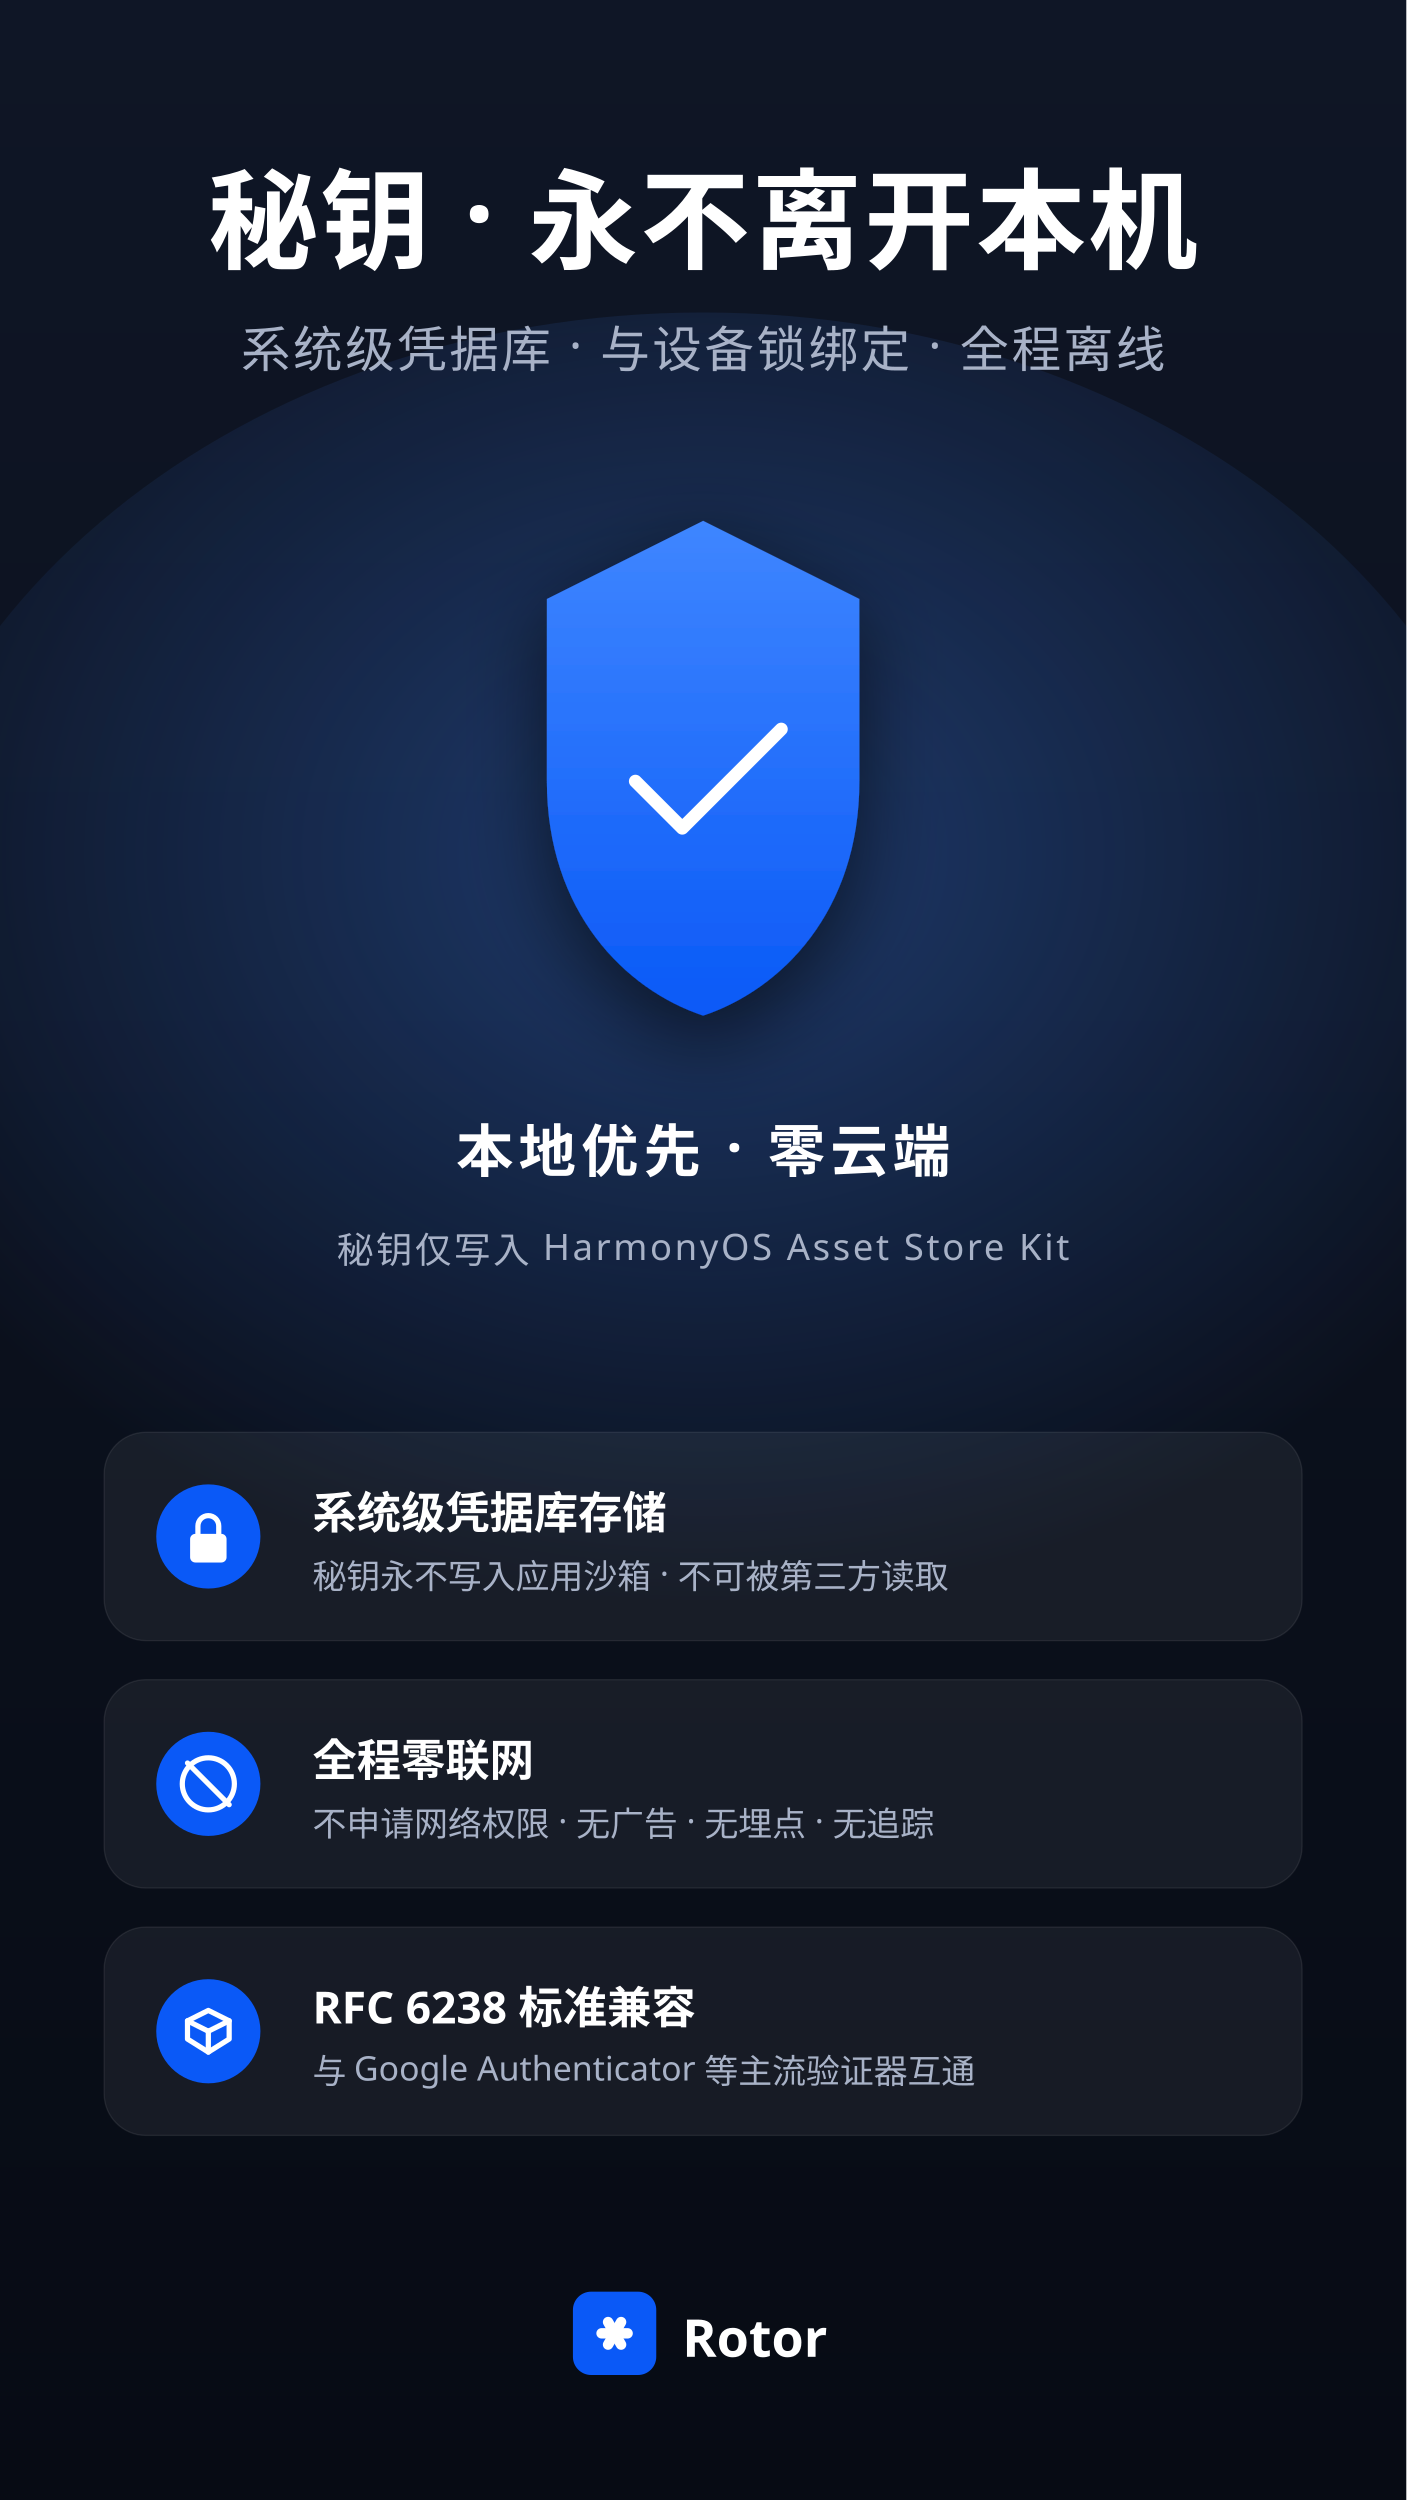
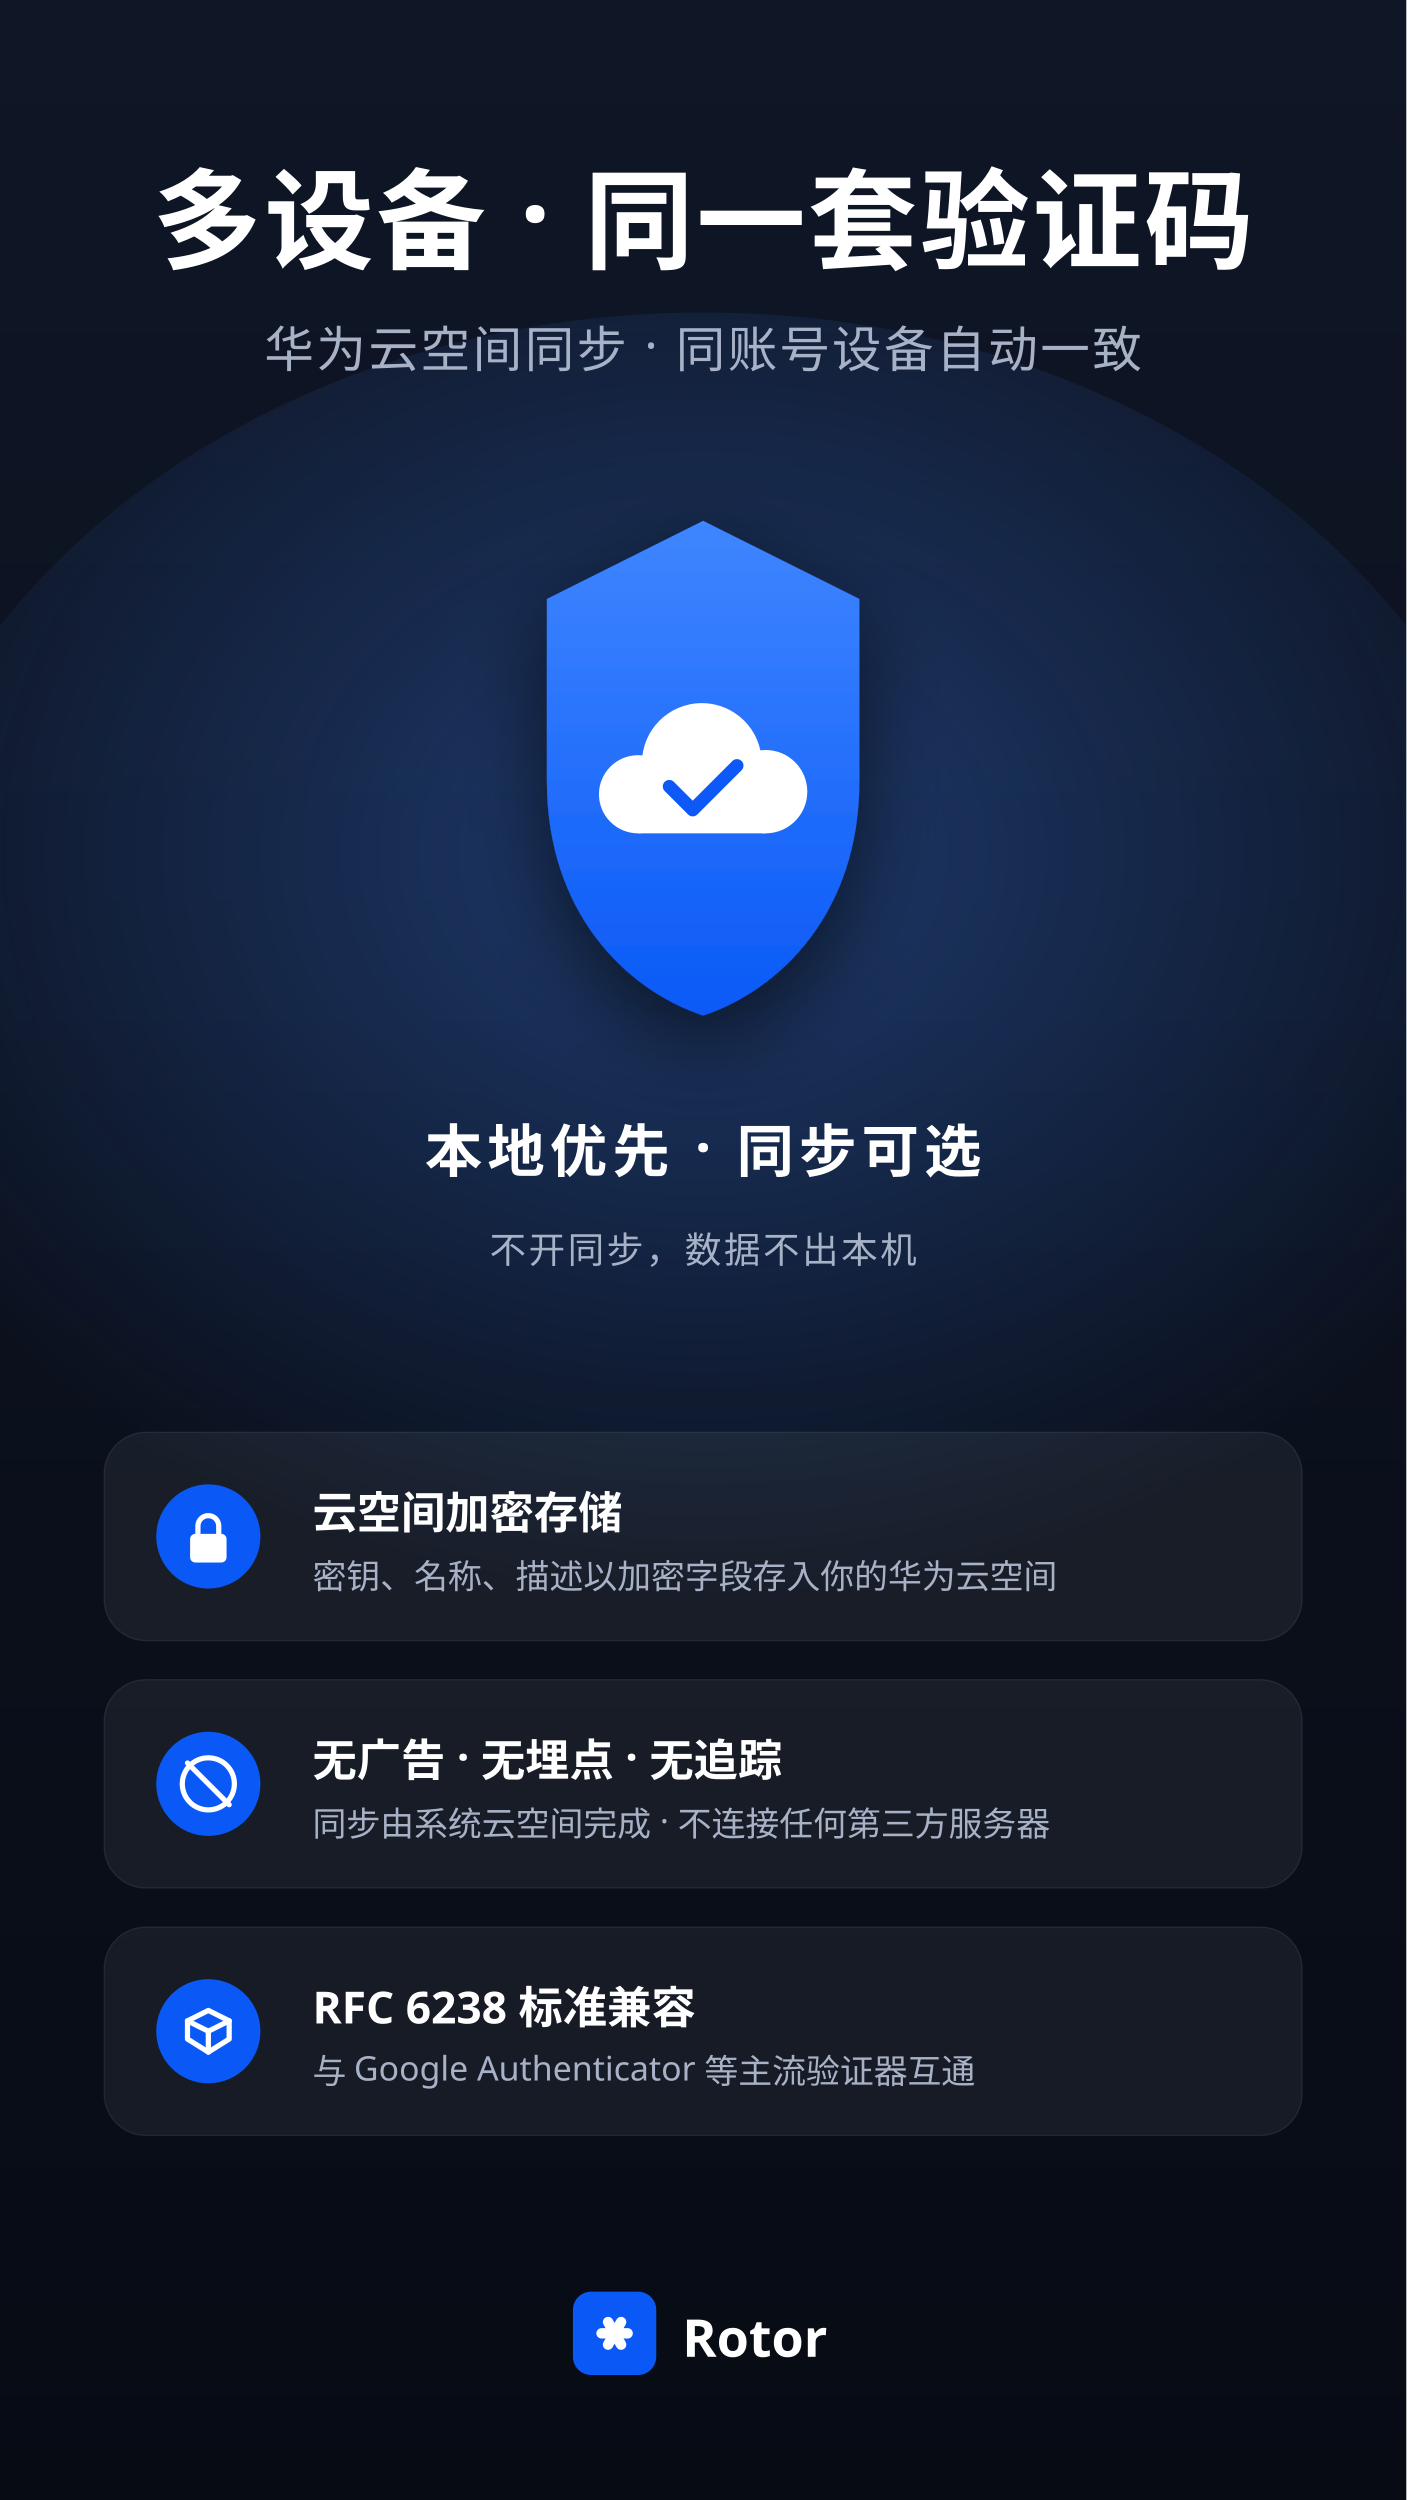
<svg xmlns="http://www.w3.org/2000/svg" width="1080" height="1920" viewBox="0 0 1080 1920">
  <defs>
    <linearGradient id="bg" x1="0" y1="0" x2="0" y2="1">
      <stop offset="0" stop-color="#0F1626" />
      <stop offset="1" stop-color="#070B14" />
    </linearGradient>
    <radialGradient id="glow" cx="0.5" cy="0.4" r="0.55">
      <stop offset="0" stop-color="#3F86FF" stop-opacity="0.35" />
      <stop offset="1" stop-color="#3F86FF" stop-opacity="0" />
    </radialGradient>
    <linearGradient id="shieldFill" x1="0" y1="0" x2="0" y2="1">
      <stop offset="0" stop-color="#3F86FF" />
      <stop offset="1" stop-color="#0A59F7" />
    </linearGradient>
    <filter id="shieldGlow" x="-30%" y="-20%" width="160%" height="160%">
      <feGaussianBlur in="SourceAlpha" stdDeviation="32" />
      <feOffset dx="0" dy="20" />
      <feComponentTransfer>
        <feFuncA type="linear" slope="0.6" />
      </feComponentTransfer>
      <feMerge>
        <feMergeNode />
        <feMergeNode in="SourceGraphic" />
      </feMerge>
    </filter>
  </defs>
  <rect width="1080" height="1920" fill="url(#bg)" />
  <ellipse cx="540" cy="760" rx="640" ry="520" fill="url(#glow)" />
-   <text x="540" y="200" text-anchor="middle" font-family="PingFang SC, Hiragino Sans GB, Heiti SC, sans-serif" font-size="84" font-weight="800" fill="#FFFFFF" letter-spacing="2">秘钥 · 永不离开本机</text>
-   <text x="540" y="282" text-anchor="middle" font-family="PingFang SC, Hiragino Sans GB, Heiti SC, sans-serif" font-size="38" font-weight="400" fill="#A8B2C7" letter-spacing="2">系统级凭据库 · 与设备锁绑定 · 全程离线</text>
+   <text x="540" y="200" text-anchor="middle" font-family="PingFang SC, Hiragino Sans GB, Heiti SC, sans-serif" font-size="84" font-weight="800" fill="#FFFFFF" letter-spacing="2">多设备 · 同一套验证码</text>
+   <text x="540" y="282" text-anchor="middle" font-family="PingFang SC, Hiragino Sans GB, Heiti SC, sans-serif" font-size="38" font-weight="400" fill="#A8B2C7" letter-spacing="2">华为云空间同步 · 同账号设备自动一致</text>
  <g filter="url(#shieldGlow)" transform="translate(380 400)">
    <path d="M 160 0 L 280 60 L 280 200 C 280 300 220 360 160 380 C 100 360 40 300 40 200 L 40 60 Z" fill="url(#shieldFill)" />
-     <g transform="translate(160 200)" stroke="#FFFFFF" stroke-width="10" fill="none" stroke-linecap="round" stroke-linejoin="round">
-       <path d="M -52 0 L -16 36 L 60 -40" />
+     <g fill="#FFFFFF">
+       <circle cx="159" cy="186" r="46" />
+       <circle cx="110" cy="210" r="30" />
+       <circle cx="208" cy="208" r="32" />
+       <rect x="110" y="200" width="98" height="40" />
+     </g>
+     <g stroke="#0A59F7" stroke-width="10" fill="none" stroke-linecap="round" stroke-linejoin="round">
+       <path d="M 134 204 L 152 222 L 186 188" />
    </g>
  </g>
-   <text x="540" y="900" text-anchor="middle" font-family="PingFang SC, Hiragino Sans GB, Heiti SC, sans-serif" font-size="44" font-weight="700" fill="#FFFFFF" letter-spacing="4">本地优先 · 零云端</text>
-   <text x="540" y="970" text-anchor="middle" font-family="PingFang SC, Hiragino Sans GB, Heiti SC, sans-serif" font-size="28" fill="#A8B2C7" letter-spacing="2">秘钥仅写入 HarmonyOS Asset Store Kit</text>
+   <text x="540" y="900" text-anchor="middle" font-family="PingFang SC, Hiragino Sans GB, Heiti SC, sans-serif" font-size="44" font-weight="700" fill="#FFFFFF" letter-spacing="4">本地优先 · 同步可选</text>
+   <text x="540" y="970" text-anchor="middle" font-family="PingFang SC, Hiragino Sans GB, Heiti SC, sans-serif" font-size="28" fill="#A8B2C7" letter-spacing="2">不开同步，数据不出本机</text>
  <g transform="translate(80 1100)">
    <rect x="0" y="0" width="920" height="160" rx="32" fill="#FFFFFF" fill-opacity="0.06" stroke="#FFFFFF" stroke-opacity="0.08" />
    <g transform="translate(40 40)">
      <circle cx="40" cy="40" r="40" fill="#0A59F7" />
      <g transform="translate(20 18)" stroke="#FFFFFF" stroke-width="4" fill="none" stroke-linecap="round" stroke-linejoin="round">
        <path d="M 12 20 V 14 a 8 8 0 1 1 16 0 V 20" />
        <rect x="6" y="20" width="28" height="22" rx="4" fill="#FFFFFF" stroke="none" />
      </g>
    </g>
-     <text x="160" y="74" font-family="PingFang SC, Hiragino Sans GB, Heiti SC, sans-serif" font-size="34" font-weight="600" fill="#FFFFFF">系统级凭据库存储</text>
-     <text x="160" y="120" font-family="PingFang SC, Hiragino Sans GB, Heiti SC, sans-serif" font-size="26" fill="#A8B2C7">秘钥永不写入应用沙箱 · 不可被第三方读取</text>
+     <text x="160" y="74" font-family="PingFang SC, Hiragino Sans GB, Heiti SC, sans-serif" font-size="34" font-weight="600" fill="#FFFFFF">云空间加密存储</text>
+     <text x="160" y="120" font-family="PingFang SC, Hiragino Sans GB, Heiti SC, sans-serif" font-size="26" fill="#A8B2C7">密钥、名称、描述以加密字段存入你的华为云空间</text>
  </g>
  <g transform="translate(80 1290)">
    <rect x="0" y="0" width="920" height="160" rx="32" fill="#FFFFFF" fill-opacity="0.06" stroke="#FFFFFF" stroke-opacity="0.08" />
    <g transform="translate(40 40)">
      <circle cx="40" cy="40" r="40" fill="#0A59F7" />
      <g transform="translate(18 18)" stroke="#FFFFFF" stroke-width="4" fill="none" stroke-linecap="round" stroke-linejoin="round">
        <circle cx="22" cy="22" r="20" />
        <line x1="6" y1="6" x2="38" y2="38" />
      </g>
    </g>
-     <text x="160" y="74" font-family="PingFang SC, Hiragino Sans GB, Heiti SC, sans-serif" font-size="34" font-weight="600" fill="#FFFFFF">全程零联网</text>
-     <text x="160" y="120" font-family="PingFang SC, Hiragino Sans GB, Heiti SC, sans-serif" font-size="26" fill="#A8B2C7">不申请网络权限 · 无广告 · 无埋点 · 无追踪</text>
+     <text x="160" y="74" font-family="PingFang SC, Hiragino Sans GB, Heiti SC, sans-serif" font-size="34" font-weight="600" fill="#FFFFFF">无广告 · 无埋点 · 无追踪</text>
+     <text x="160" y="120" font-family="PingFang SC, Hiragino Sans GB, Heiti SC, sans-serif" font-size="26" fill="#A8B2C7">同步由系统云空间完成 · 不连接任何第三方服务器</text>
  </g>
  <g transform="translate(80 1480)">
    <rect x="0" y="0" width="920" height="160" rx="32" fill="#FFFFFF" fill-opacity="0.06" stroke="#FFFFFF" stroke-opacity="0.08" />
    <g transform="translate(40 40)">
      <circle cx="40" cy="40" r="40" fill="#0A59F7" />
      <g transform="translate(20 18)" stroke="#FFFFFF" stroke-width="4" fill="none" stroke-linecap="round" stroke-linejoin="round">
        <path d="M 4 28 L 20 38 L 36 28 L 36 14 L 20 6 L 4 14 Z" />
        <line x1="20" y1="22" x2="20" y2="38" />
        <line x1="4" y1="14" x2="20" y2="22" />
        <line x1="36" y1="14" x2="20" y2="22" />
      </g>
    </g>
    <text x="160" y="74" font-family="PingFang SC, Hiragino Sans GB, Heiti SC, sans-serif" font-size="34" font-weight="600" fill="#FFFFFF">RFC 6238 标准兼容</text>
    <text x="160" y="120" font-family="PingFang SC, Hiragino Sans GB, Heiti SC, sans-serif" font-size="26" fill="#A8B2C7">与 Google Authenticator 等主流验证器互通</text>
  </g>
  <g transform="translate(440 1810)">
    <rect x="0" y="-50" width="64" height="64" rx="14" fill="#0A59F7" />
    <g transform="translate(32 -18)">
      <rect x="-14" y="-4" width="28" height="8" rx="4" fill="#FFFFFF" />
      <rect x="-14" y="-4" width="28" height="8" rx="4" fill="#FFFFFF" transform="rotate(60)" />
      <rect x="-14" y="-4" width="28" height="8" rx="4" fill="#FFFFFF" transform="rotate(120)" />
    </g>
    <text x="84" y="0" font-family="PingFang SC, Hiragino Sans GB, Heiti SC, sans-serif" font-size="40" font-weight="700" fill="#FFFFFF">Rotor</text>
  </g>
</svg>
